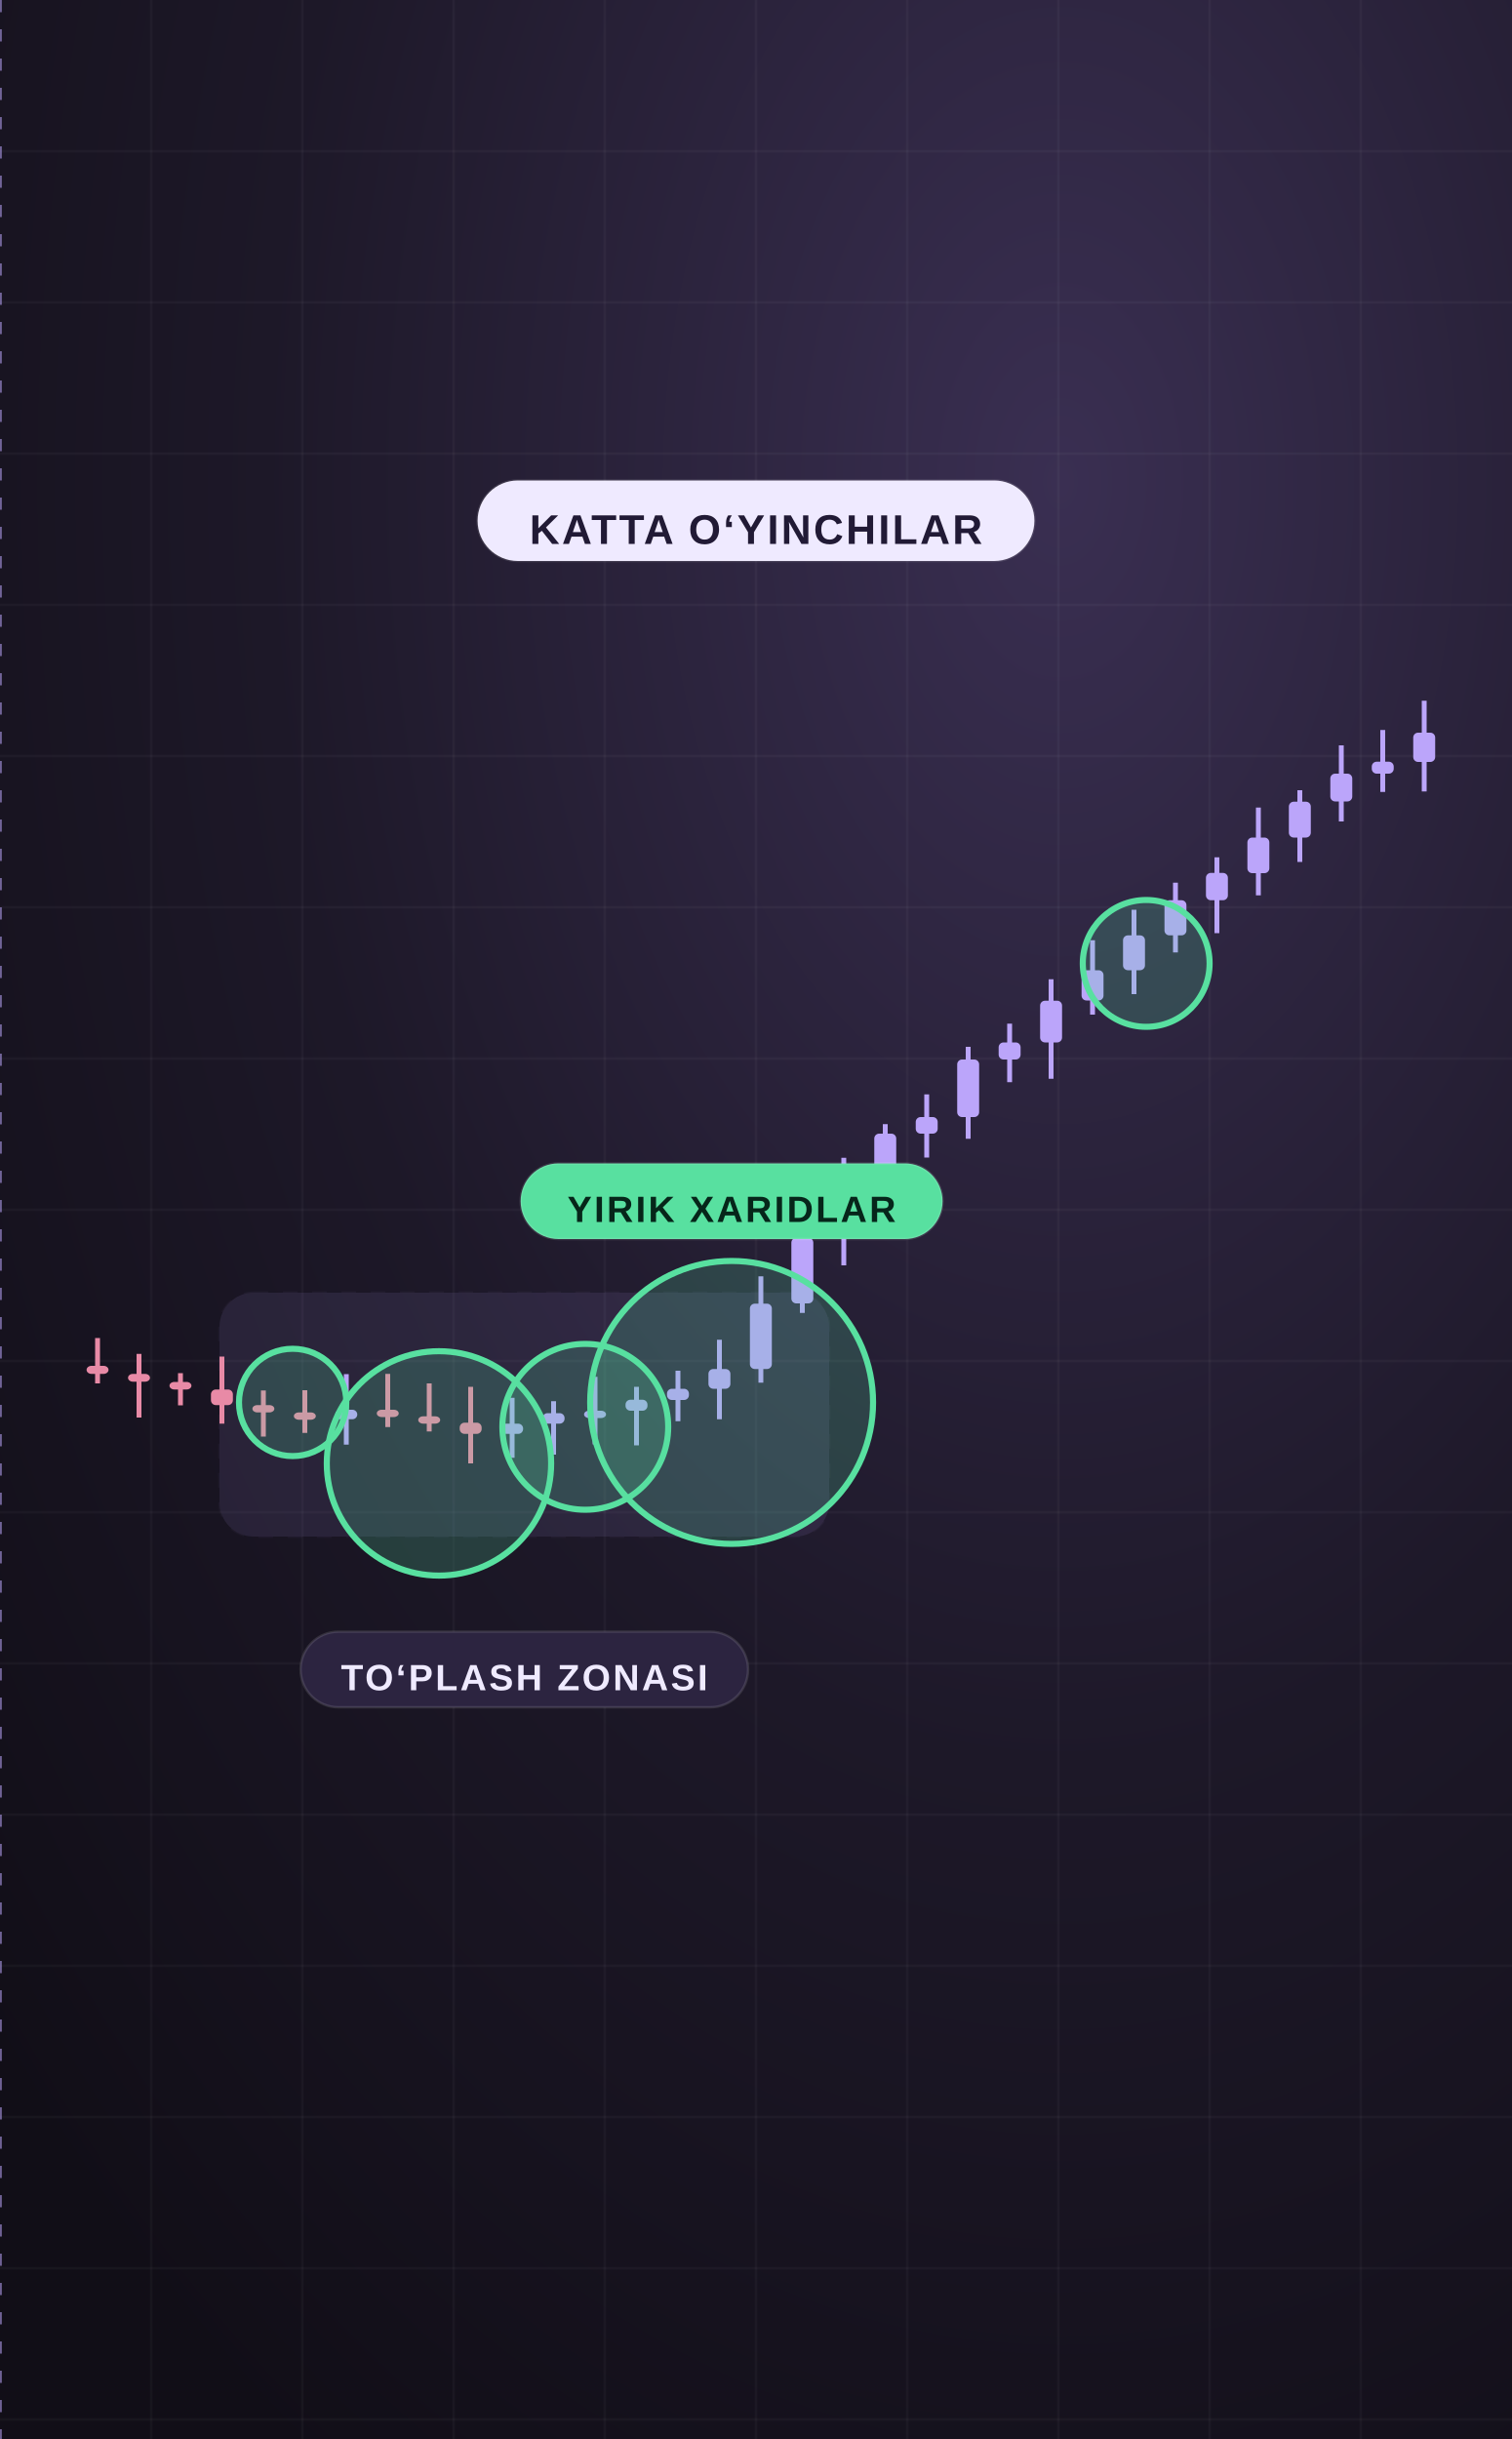
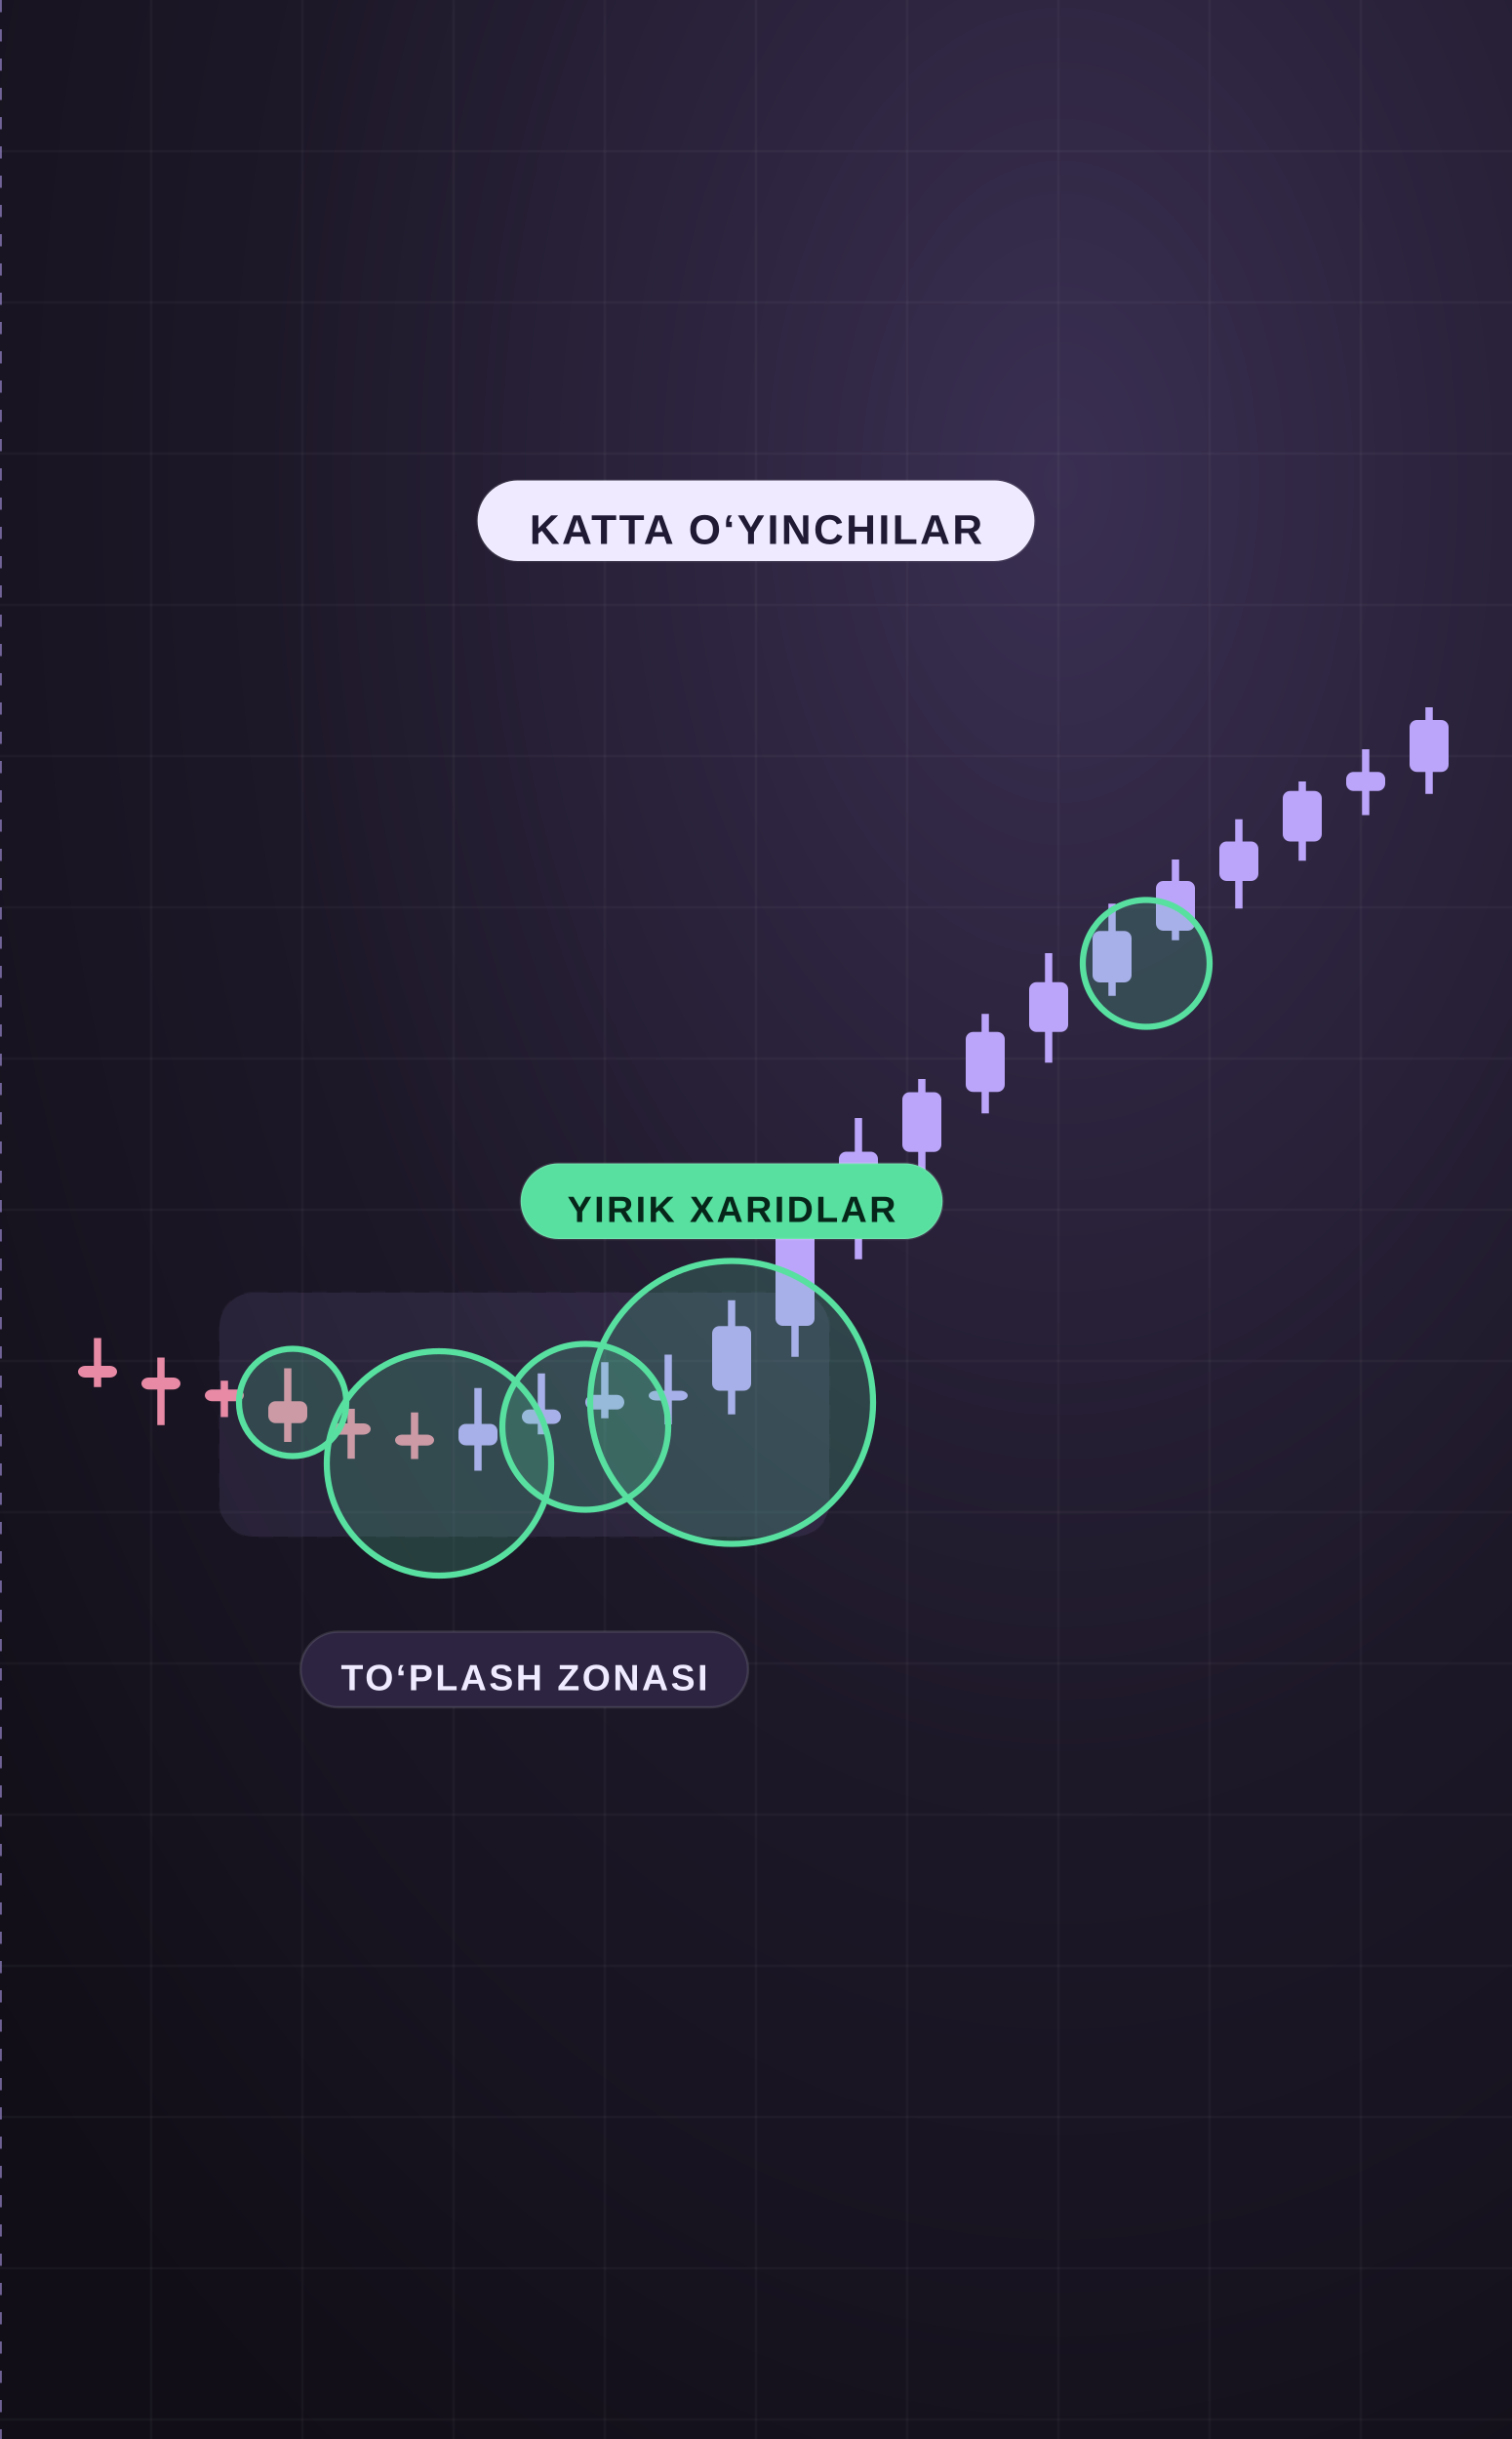
<svg xmlns="http://www.w3.org/2000/svg" width="620" height="1000" viewBox="0 0 620 1000">
  <style>
text{font-family:Arial,Helvetica,"Liberation Sans",sans-serif}
@keyframes grow{from{transform:scaleY(.05);opacity:0}to{transform:none;opacity:1}}
- @keyframes live{0%,100%{transform:none}50%{transform:scaleY(1.22)}}
+ @keyframes live{0%,100%{transform:none}50%{transform:scaleY(1.4)}}
@keyframes flo{0%,100%{transform:translateY(0)}50%{transform:translateY(-6px)}}
@keyframes br{0%,100%{opacity:.7;transform:scale(1)}50%{opacity:1;transform:scale(1.1)}}
@keyframes march{to{stroke-dashoffset:-60}}
@keyframes draw{0%{stroke-dashoffset:1;opacity:1}38%{stroke-dashoffset:0}86%{stroke-dashoffset:0;opacity:1}96%{opacity:0}100%{stroke-dashoffset:1;opacity:0}}
@keyframes bob{0%,100%{transform:none}50%{transform:scaleY(.72)}}
@keyframes dp{0%,100%{transform:scale(1)}50%{transform:scale(1.18)}}
@keyframes hl{0%,100%{opacity:.35}50%{opacity:1}}
@keyframes rin{from{opacity:0;transform:translateX(-18px)}to{opacity:1;transform:none}}
@keyframes bobx{0%,100%{transform:none}50%{transform:scaleX(.78)}}
.row{animation:rin .8s cubic-bezier(.2,.8,.2,1) both}
.barx{transform-box:fill-box;animation:bobx 2.6s ease-in-out infinite}
.cd,.bar,.dot,.glow{transform-box:fill-box}
@keyframes tick{0%,100%{transform:scaleY(1)}35%{transform:scaleY(var(--a,.7))}70%{transform:scaleY(var(--b,1.12))}}
.cd{transform-origin:50% 55%;animation:grow .7s cubic-bezier(.2,.8,.2,1) both,tick 2s ease-in-out infinite}
@keyframes stream{to{transform:translateX(-640px)}}
- .stream{animation:stream 16s linear infinite}
- .cd.live{transform-origin:50% 50%;animation:grow .7s cubic-bezier(.2,.8,.2,1) both,live 1.6s ease-in-out infinite}
+ .stream{animation:stream 8s linear infinite}
+ .cd.live{transform-origin:50% 50%;animation:grow .7s cubic-bezier(.2,.8,.2,1) both,live .9s ease-in-out infinite}
@keyframes scan{from{transform:translateX(-90px)}to{transform:translateX(710px)}}
.scan{animation:scan 6.5s cubic-bezier(.45,0,.55,1) infinite}
.chip{animation:flo 4.5s ease-in-out infinite}
.glow{transform-origin:50% 50%;animation:br 6s ease-in-out infinite}
.dash{animation:march 3.2s linear infinite}
.draw{stroke-dasharray:1;stroke-dashoffset:1;animation:draw 8s cubic-bezier(.4,0,.2,1) .3s infinite}
.bar{transform-origin:50% 100%;animation:bob 2.4s ease-in-out infinite}
.dot{transform-origin:50% 50%;animation:dp 2.2s ease-in-out infinite}
.hl{animation:hl 2.2s ease-in-out infinite}
@media (prefers-reduced-motion:reduce){*{animation:none!important}.draw{stroke-dasharray:none;stroke-dashoffset:0}.scan,.mdot{display:none}}
</style>
  <defs>
    <radialGradient id="bg" cx="70%" cy="20%" r="95%">
      <stop offset="0" stop-color="#3a2f52" />
      <stop offset=".55" stop-color="#1d1828" />
      <stop offset="1" stop-color="#110e17" />
    </radialGradient>
    <radialGradient id="glow" cx="50%" cy="50%" r="50%">
      <stop offset="0" stop-color="#a697eb" stop-opacity=".35" />
      <stop offset="1" stop-color="#a697eb" stop-opacity="0" />
    </radialGradient>
    <linearGradient id="scanG" x1="0" y1="0" x2="1" y2="0">
      <stop offset="0" stop-color="#bba5fa" stop-opacity="0" />
      <stop offset="1" stop-color="#bba5fa" stop-opacity=".2" />
    </linearGradient>
    <linearGradient id="fadeUp" x1="0" y1="0" x2="0" y2="1">
      <stop offset="0" stop-color="#bba5fa" stop-opacity=".35" />
      <stop offset="1" stop-color="#bba5fa" stop-opacity="0" />
    </linearGradient>
  </defs>
  <rect width="620" height="1000" fill="url(#bg)" />
  <line x1="62" y1="0" x2="62" y2="1000" stroke="#fff" stroke-opacity=".035" />
  <line x1="124" y1="0" x2="124" y2="1000" stroke="#fff" stroke-opacity=".035" />
  <line x1="186" y1="0" x2="186" y2="1000" stroke="#fff" stroke-opacity=".035" />
  <line x1="248" y1="0" x2="248" y2="1000" stroke="#fff" stroke-opacity=".035" />
  <line x1="310" y1="0" x2="310" y2="1000" stroke="#fff" stroke-opacity=".035" />
  <line x1="372" y1="0" x2="372" y2="1000" stroke="#fff" stroke-opacity=".035" />
  <line x1="434" y1="0" x2="434" y2="1000" stroke="#fff" stroke-opacity=".035" />
  <line x1="496" y1="0" x2="496" y2="1000" stroke="#fff" stroke-opacity=".035" />
  <line x1="558" y1="0" x2="558" y2="1000" stroke="#fff" stroke-opacity=".035" />
  <line x1="0" y1="62" x2="620" y2="62" stroke="#fff" stroke-opacity=".035" />
  <line x1="0" y1="124" x2="620" y2="124" stroke="#fff" stroke-opacity=".035" />
  <line x1="0" y1="186" x2="620" y2="186" stroke="#fff" stroke-opacity=".035" />
  <line x1="0" y1="248" x2="620" y2="248" stroke="#fff" stroke-opacity=".035" />
  <line x1="0" y1="310" x2="620" y2="310" stroke="#fff" stroke-opacity=".035" />
  <line x1="0" y1="372" x2="620" y2="372" stroke="#fff" stroke-opacity=".035" />
  <line x1="0" y1="434" x2="620" y2="434" stroke="#fff" stroke-opacity=".035" />
  <line x1="0" y1="496" x2="620" y2="496" stroke="#fff" stroke-opacity=".035" />
  <line x1="0" y1="558" x2="620" y2="558" stroke="#fff" stroke-opacity=".035" />
  <line x1="0" y1="620" x2="620" y2="620" stroke="#fff" stroke-opacity=".035" />
  <line x1="0" y1="682" x2="620" y2="682" stroke="#fff" stroke-opacity=".035" />
  <line x1="0" y1="744" x2="620" y2="744" stroke="#fff" stroke-opacity=".035" />
  <line x1="0" y1="806" x2="620" y2="806" stroke="#fff" stroke-opacity=".035" />
  <line x1="0" y1="868" x2="620" y2="868" stroke="#fff" stroke-opacity=".035" />
  <line x1="0" y1="930" x2="620" y2="930" stroke="#fff" stroke-opacity=".035" />
  <line x1="0" y1="992" x2="620" y2="992" stroke="#fff" stroke-opacity=".035" />
  <rect class="dash" x="90" y="530" width="250" height="100" rx="14" fill="#bba5fa" opacity=".1" stroke="#bba5fa" stroke-opacity=".4" stroke-dasharray="6 6" />
-   <g class="cd" style="--a:0.75;--b:1.20;animation-duration:.7s,2.48s;animation-delay:200ms,900ms">
-     <line x1="40" x2="40" y1="548.6" y2="567.2" stroke="#e88aa6" stroke-width="2" />
-     <rect x="35.5" y="560.0" width="9" height="3.3" rx="2" fill="#e88aa6" />
+   <g class="cd" style="--a:0.56;--b:1.34;animation-duration:.7s,1.05s;animation-delay:200ms,600ms">
+     <line x1="40" x2="40" y1="548.6" y2="568.7" stroke="#e88aa6" stroke-width="3" />
+     <rect x="32" y="560.0" width="16" height="4.8" rx="3" fill="#e88aa6" />
  </g>
-   <g class="cd" style="--a:0.60;--b:1.26;animation-duration:.7s,2.02s;animation-delay:235ms,1037ms">
-     <line x1="57" x2="57" y1="555.1" y2="581.2" stroke="#e88aa6" stroke-width="2" />
-     <rect x="52.5" y="563.3" width="9" height="3.2" rx="2" fill="#e88aa6" />
+   <g class="cd" style="--a:0.43;--b:1.40;animation-duration:.7s,0.87s;animation-delay:240ms,737ms">
+     <line x1="66" x2="66" y1="556.6" y2="584.3" stroke="#e88aa6" stroke-width="3" />
+     <rect x="58" y="564.8" width="16" height="4.9" rx="3" fill="#e88aa6" />
  </g>
-   <g class="cd" style="--a:0.69;--b:1.21;animation-duration:.7s,1.71s;animation-delay:270ms,1174ms">
-     <line x1="74" x2="74" y1="563.0" y2="576.2" stroke="#e88aa6" stroke-width="2" />
-     <rect x="69.5" y="566.6" width="9" height="3.1" rx="2" fill="#e88aa6" />
+   <g class="cd" style="--a:0.50;--b:1.35;animation-duration:.7s,0.74s;animation-delay:280ms,874ms">
+     <line x1="92" x2="92" y1="566.1" y2="581.0" stroke="#e88aa6" stroke-width="3" />
+     <rect x="84" y="569.7" width="16" height="4.8" rx="3" fill="#e88aa6" />
  </g>
-   <g class="cd" style="--a:0.77;--b:1.14;animation-duration:.7s,2.06s;animation-delay:305ms,1311ms">
-     <line x1="91" x2="91" y1="556.2" y2="583.7" stroke="#e88aa6" stroke-width="2" />
-     <rect x="86.5" y="569.7" width="9" height="6.4" rx="2" fill="#e88aa6" />
+   <g class="cd" style="--a:0.57;--b:1.27;animation-duration:.7s,0.88s;animation-delay:320ms,1011ms">
+     <line x1="118" x2="118" y1="561.0" y2="591.2" stroke="#e88aa6" stroke-width="3" />
+     <rect x="110" y="574.5" width="16" height="9.0" rx="3" fill="#e88aa6" />
  </g>
-   <g class="cd" style="--a:0.61;--b:1.12;animation-duration:.7s,2.05s;animation-delay:340ms,1448ms">
-     <line x1="108" x2="108" y1="570.1" y2="589.0" stroke="#e88aa6" stroke-width="2" />
-     <rect x="103.5" y="576.1" width="9" height="3.0" rx="2" fill="#e88aa6" />
+   <g class="cd" style="--a:0.44;--b:1.25;animation-duration:.7s,0.88s;animation-delay:360ms,1148ms">
+     <line x1="144" x2="144" y1="577.6" y2="598.1" stroke="#e88aa6" stroke-width="3" />
+     <rect x="136" y="583.6" width="16" height="4.6" rx="3" fill="#e88aa6" />
  </g>
-   <g class="cd" style="--a:0.69;--b:1.22;animation-duration:.7s,2.20s;animation-delay:375ms,1585ms">
-     <line x1="125" x2="125" y1="570.0" y2="587.5" stroke="#e88aa6" stroke-width="2" />
-     <rect x="120.5" y="579.1" width="9" height="3.0" rx="2" fill="#e88aa6" />
+   <g class="cd" style="--a:0.50;--b:1.36;animation-duration:.7s,0.94s;animation-delay:400ms,1285ms">
+     <line x1="170" x2="170" y1="579.1" y2="598.2" stroke="#e88aa6" stroke-width="3" />
+     <rect x="162" y="588.2" width="16" height="4.5" rx="3" fill="#e88aa6" />
  </g>
-   <g class="cd" style="--a:0.76;--b:1.29;animation-duration:.7s,1.50s;animation-delay:410ms,1722ms">
-     <line x1="142" x2="142" y1="563.4" y2="592.3" stroke="#bba5fa" stroke-width="2" />
-     <rect x="137.5" y="578.0" width="9" height="3.9" rx="2" fill="#bba5fa" />
+   <g class="cd" style="--a:0.57;--b:1.44;animation-duration:.7s,0.66s;animation-delay:440ms,622ms">
+     <line x1="196" x2="196" y1="569.1" y2="603.0" stroke="#bba5fa" stroke-width="3" />
+     <rect x="188" y="583.8" width="16" height="8.8" rx="3" fill="#bba5fa" />
  </g>
-   <g class="cd" style="--a:0.59;--b:1.19;animation-duration:.7s,1.95s;animation-delay:445ms,1859ms">
-     <line x1="159" x2="159" y1="563.3" y2="585.1" stroke="#e88aa6" stroke-width="2" />
-     <rect x="154.5" y="578.0" width="9" height="3.0" rx="2" fill="#e88aa6" />
+   <g class="cd" style="--a:0.42;--b:1.32;animation-duration:.7s,0.84s;animation-delay:480ms,759ms">
+     <line x1="222" x2="222" y1="563.1" y2="588.1" stroke="#bba5fa" stroke-width="3" />
+     <rect x="214" y="577.9" width="16" height="5.9" rx="3" fill="#bba5fa" />
  </g>
-   <g class="cd" style="--a:0.66;--b:1.20;animation-duration:.7s,2.56s;animation-delay:480ms,1996ms">
-     <line x1="176" x2="176" y1="567.2" y2="586.9" stroke="#e88aa6" stroke-width="2" />
-     <rect x="171.5" y="580.7" width="9" height="3.0" rx="2" fill="#e88aa6" />
+   <g class="cd" style="--a:0.48;--b:1.34;animation-duration:.7s,1.08s;animation-delay:520ms,896ms">
+     <line x1="248" x2="248" y1="558.5" y2="581.5" stroke="#bba5fa" stroke-width="3" />
+     <rect x="240" y="571.9" width="16" height="6.0" rx="3" fill="#bba5fa" />
  </g>
-   <g class="cd" style="--a:0.72;--b:1.20;animation-duration:.7s,2.32s;animation-delay:515ms,2133ms">
-     <line x1="193" x2="193" y1="568.6" y2="600.0" stroke="#e88aa6" stroke-width="2" />
-     <rect x="188.5" y="583.3" width="9" height="4.6" rx="2" fill="#e88aa6" />
+   <g class="cd" style="--a:0.53;--b:1.33;animation-duration:.7s,0.99s;animation-delay:560ms,1033ms">
+     <line x1="274" x2="274" y1="555.4" y2="584.0" stroke="#bba5fa" stroke-width="3" />
+     <rect x="266" y="570.2" width="16" height="4.0" rx="3" fill="#bba5fa" />
  </g>
-   <g class="cd" style="--a:0.55;--b:1.23;animation-duration:.7s,1.73s;animation-delay:550ms,970ms">
-     <line x1="210" x2="210" y1="573.1" y2="597.7" stroke="#bba5fa" stroke-width="2" />
-     <rect x="205.5" y="583.7" width="9" height="4.2" rx="2" fill="#bba5fa" />
+   <g class="cd" style="--a:0.38;--b:1.38;animation-duration:.7s,0.75s;animation-delay:600ms,1170ms">
+     <line x1="300" x2="300" y1="533.1" y2="579.9" stroke="#bba5fa" stroke-width="3" />
+     <rect x="292" y="543.7" width="16" height="26.5" rx="3" fill="#bba5fa" />
  </g>
-   <g class="cd" style="--a:0.60;--b:1.17;animation-duration:.7s,1.30s;animation-delay:585ms,1107ms">
-     <line x1="227" x2="227" y1="574.5" y2="596.4" stroke="#bba5fa" stroke-width="2" />
-     <rect x="222.5" y="579.4" width="9" height="4.3" rx="2" fill="#bba5fa" />
+   <g class="cd" style="--a:0.43;--b:1.31;animation-duration:.7s,0.58s;animation-delay:640ms,1307ms">
+     <line x1="326" x2="326" y1="498.6" y2="556.3" stroke="#bba5fa" stroke-width="3" />
+     <rect x="318" y="503.5" width="16" height="40.1" rx="3" fill="#bba5fa" />
  </g>
-   <g class="cd" style="--a:0.65;--b:1.09;animation-duration:.7s,1.52s;animation-delay:620ms,1244ms">
-     <line x1="244" x2="244" y1="564.5" y2="592.2" stroke="#bba5fa" stroke-width="2" />
-     <rect x="239.5" y="578.4" width="9" height="3.0" rx="2" fill="#bba5fa" />
+   <g class="cd" style="--a:0.47;--b:1.21;animation-duration:.7s,0.67s;animation-delay:680ms,644ms">
+     <line x1="352" x2="352" y1="458.4" y2="516.3" stroke="#bba5fa" stroke-width="3" />
+     <rect x="344" y="472.2" width="16" height="31.3" rx="3" fill="#bba5fa" />
  </g>
-   <g class="cd" style="--a:0.47;--b:1.26;animation-duration:.7s,1.39s;animation-delay:655ms,1381ms">
-     <line x1="261" x2="261" y1="568.6" y2="592.6" stroke="#bba5fa" stroke-width="2" />
-     <rect x="256.5" y="573.9" width="9" height="4.5" rx="2" fill="#bba5fa" />
+   <g class="cd" style="--a:0.32;--b:1.41;animation-duration:.7s,0.61s;animation-delay:720ms,781ms">
+     <line x1="378" x2="378" y1="442.4" y2="486.4" stroke="#bba5fa" stroke-width="3" />
+     <rect x="370" y="447.8" width="16" height="24.5" rx="3" fill="#bba5fa" />
  </g>
-   <g class="cd" style="--a:0.51;--b:1.12;animation-duration:.7s,1.41s;animation-delay:690ms,1518ms">
-     <line x1="278" x2="278" y1="562.0" y2="582.7" stroke="#bba5fa" stroke-width="2" />
-     <rect x="273.5" y="569.4" width="9" height="4.6" rx="2" fill="#bba5fa" />
+   <g class="cd" style="--a:0.35;--b:1.25;animation-duration:.7s,0.62s;animation-delay:760ms,918ms">
+     <line x1="404" x2="404" y1="415.7" y2="456.5" stroke="#bba5fa" stroke-width="3" />
+     <rect x="396" y="423.1" width="16" height="24.6" rx="3" fill="#bba5fa" />
  </g>
-   <g class="cd" style="--a:0.56;--b:1.18;animation-duration:.7s,2.09s;animation-delay:725ms,1655ms">
-     <line x1="295" x2="295" y1="549.3" y2="581.9" stroke="#bba5fa" stroke-width="2" />
-     <rect x="290.5" y="561.3" width="9" height="8.1" rx="2" fill="#bba5fa" />
+   <g class="cd" style="--a:0.39;--b:1.31;animation-duration:.7s,0.89s;animation-delay:800ms,1055ms">
+     <line x1="430" x2="430" y1="390.8" y2="435.7" stroke="#bba5fa" stroke-width="3" />
+     <rect x="422" y="402.7" width="16" height="20.4" rx="3" fill="#bba5fa" />
  </g>
-   <g class="cd" style="--a:0.71;--b:1.28;animation-duration:.7s,2.42s;animation-delay:760ms,1792ms">
-     <line x1="312" x2="312" y1="523.3" y2="566.9" stroke="#bba5fa" stroke-width="2" />
-     <rect x="307.5" y="534.5" width="9" height="26.8" rx="2" fill="#bba5fa" />
+   <g class="cd" style="--a:0.52;--b:1.42;animation-duration:.7s,1.03s;animation-delay:840ms,1192ms">
+     <line x1="456" x2="456" y1="370.5" y2="408.3" stroke="#bba5fa" stroke-width="3" />
+     <rect x="448" y="381.7" width="16" height="21.1" rx="3" fill="#bba5fa" />
  </g>
-   <g class="cd" style="--a:0.75;--b:1.28;animation-duration:.7s,1.40s;animation-delay:795ms,1929ms">
-     <line x1="329" x2="329" y1="498.7" y2="538.3" stroke="#bba5fa" stroke-width="2" />
-     <rect x="324.5" y="507.5" width="9" height="26.9" rx="2" fill="#bba5fa" />
+   <g class="cd" style="--a:0.55;--b:1.42;animation-duration:.7s,0.62s;animation-delay:880ms,1329ms">
+     <line x1="482" x2="482" y1="352.4" y2="385.5" stroke="#bba5fa" stroke-width="3" />
+     <rect x="474" y="361.2" width="16" height="20.4" rx="3" fill="#bba5fa" />
  </g>
-   <g class="cd" style="--a:0.78;--b:1.25;animation-duration:.7s,2.53s;animation-delay:830ms,2066ms">
-     <line x1="346" x2="346" y1="474.7" y2="518.8" stroke="#bba5fa" stroke-width="2" />
-     <rect x="341.5" y="483.8" width="9" height="23.7" rx="2" fill="#bba5fa" />
+   <g class="cd" style="--a:0.58;--b:1.39;animation-duration:.7s,1.07s;animation-delay:920ms,666ms">
+     <line x1="508" x2="508" y1="335.9" y2="372.5" stroke="#bba5fa" stroke-width="3" />
+     <rect x="500" y="345.0" width="16" height="16.2" rx="3" fill="#bba5fa" />
  </g>
-   <g class="cd" style="--a:0.58;--b:1.27;animation-duration:.7s,1.82s;animation-delay:865ms,903ms">
-     <line x1="363" x2="363" y1="460.9" y2="491.8" stroke="#bba5fa" stroke-width="2" />
-     <rect x="358.5" y="464.8" width="9" height="19.1" rx="2" fill="#bba5fa" />
+   <g class="cd" style="--a:0.41;--b:1.41;animation-duration:.7s,0.79s;animation-delay:960ms,803ms">
+     <line x1="534" x2="534" y1="320.4" y2="352.9" stroke="#bba5fa" stroke-width="3" />
+     <rect x="526" y="324.3" width="16" height="20.7" rx="3" fill="#bba5fa" />
  </g>
-   <g class="cd" style="--a:0.60;--b:1.19;animation-duration:.7s,1.26s;animation-delay:900ms,1040ms">
-     <line x1="380" x2="380" y1="448.7" y2="474.6" stroke="#bba5fa" stroke-width="2" />
-     <rect x="375.5" y="458.0" width="9" height="6.8" rx="2" fill="#bba5fa" />
+   <g class="cd" style="--a:0.43;--b:1.32;animation-duration:.7s,0.56s;animation-delay:1000ms,940ms">
+     <line x1="560" x2="560" y1="307.2" y2="334.2" stroke="#bba5fa" stroke-width="3" />
+     <rect x="552" y="316.5" width="16" height="7.8" rx="3" fill="#bba5fa" />
  </g>
-   <g class="cd" style="--a:0.62;--b:1.08;animation-duration:.7s,1.35s;animation-delay:935ms,1177ms">
-     <line x1="397" x2="397" y1="429.2" y2="466.9" stroke="#bba5fa" stroke-width="2" />
-     <rect x="392.5" y="434.4" width="9" height="23.6" rx="2" fill="#bba5fa" />
-   </g>
-   <g class="cd" style="--a:0.76;--b:1.24;animation-duration:.7s,2.60s;animation-delay:970ms,1314ms">
-     <line x1="414" x2="414" y1="419.7" y2="443.7" stroke="#bba5fa" stroke-width="2" />
-     <rect x="409.5" y="427.4" width="9" height="7.0" rx="2" fill="#bba5fa" />
-   </g>
-   <g class="cd" style="--a:0.78;--b:1.08;animation-duration:.7s,2.50s;animation-delay:1005ms,1451ms">
-     <line x1="431" x2="431" y1="401.5" y2="442.3" stroke="#bba5fa" stroke-width="2" />
-     <rect x="426.5" y="410.3" width="9" height="17.1" rx="2" fill="#bba5fa" />
-   </g>
-   <g class="cd" style="--a:0.79;--b:1.12;animation-duration:.7s,1.55s;animation-delay:1040ms,1588ms">
-     <line x1="448" x2="448" y1="385.5" y2="416.0" stroke="#bba5fa" stroke-width="2" />
-     <rect x="443.5" y="397.8" width="9" height="12.4" rx="2" fill="#bba5fa" />
-   </g>
-   <g class="cd" style="--a:0.57;--b:1.20;animation-duration:.7s,1.75s;animation-delay:1075ms,1725ms">
-     <line x1="465" x2="465" y1="373.0" y2="407.6" stroke="#bba5fa" stroke-width="2" />
-     <rect x="460.5" y="383.5" width="9" height="14.3" rx="2" fill="#bba5fa" />
-   </g>
-   <g class="cd" style="--a:0.57;--b:1.18;animation-duration:.7s,2.11s;animation-delay:1110ms,1862ms">
-     <line x1="482" x2="482" y1="361.9" y2="390.5" stroke="#bba5fa" stroke-width="2" />
-     <rect x="477.5" y="369.1" width="9" height="14.4" rx="2" fill="#bba5fa" />
-   </g>
-   <g class="cd" style="--a:0.58;--b:1.14;animation-duration:.7s,1.62s;animation-delay:1145ms,1999ms">
-     <line x1="499" x2="499" y1="351.5" y2="382.6" stroke="#bba5fa" stroke-width="2" />
-     <rect x="494.5" y="357.9" width="9" height="11.2" rx="2" fill="#bba5fa" />
-   </g>
-   <g class="cd" style="--a:0.69;--b:1.14;animation-duration:.7s,2.28s;animation-delay:1180ms,2136ms">
-     <line x1="516" x2="516" y1="331.1" y2="367.1" stroke="#bba5fa" stroke-width="2" />
-     <rect x="511.5" y="343.4" width="9" height="14.6" rx="2" fill="#bba5fa" />
-   </g>
-   <g class="cd" style="--a:0.69;--b:1.26;animation-duration:.7s,1.59s;animation-delay:1215ms,973ms">
-     <line x1="533" x2="533" y1="324.0" y2="353.4" stroke="#bba5fa" stroke-width="2" />
-     <rect x="528.5" y="328.7" width="9" height="14.7" rx="2" fill="#bba5fa" />
-   </g>
-   <g class="cd" style="--a:0.68;--b:1.13;animation-duration:.7s,1.56s;animation-delay:1250ms,1110ms">
-     <line x1="550" x2="550" y1="305.6" y2="336.8" stroke="#bba5fa" stroke-width="2" />
-     <rect x="545.5" y="317.2" width="9" height="11.4" rx="2" fill="#bba5fa" />
-   </g>
-   <g class="cd" style="--a:0.79;--b:1.28;animation-duration:.7s,1.18s;animation-delay:1285ms,1247ms">
-     <line x1="567" x2="567" y1="299.3" y2="324.7" stroke="#bba5fa" stroke-width="2" />
-     <rect x="562.5" y="312.3" width="9" height="4.9" rx="2" fill="#bba5fa" />
-   </g>
-   <g class="cd live" style="--a:0.78;--b:1.10;animation-duration:.7s,2.46s;animation-delay:1320ms,1384ms">
-     <line x1="584" x2="584" y1="287.3" y2="324.5" stroke="#bba5fa" stroke-width="2" />
-     <rect x="579.5" y="300.4" width="9" height="12.0" rx="2" fill="#bba5fa" />
+   <g class="cd live" style="--a:0.45;--b:1.20;animation-duration:.7s,0.60s;animation-delay:1040ms,1077ms">
+     <line x1="586" x2="586" y1="290.0" y2="325.5" stroke="#bba5fa" stroke-width="3" />
+     <rect x="578" y="295.2" width="16" height="21.3" rx="3" fill="#bba5fa" />
  </g>
  <circle class="dot" cx="180" cy="600" r="46" fill="#58e0a0" fill-opacity=".2" stroke="#58e0a0" stroke-width="2.5" />
  <circle class="dot" cx="240" cy="585" r="34" fill="#58e0a0" fill-opacity=".2" stroke="#58e0a0" stroke-width="2.5" />
  <circle class="dot" cx="300" cy="575" r="58" fill="#58e0a0" fill-opacity=".2" stroke="#58e0a0" stroke-width="2.5" />
  <circle class="dot" cx="470" cy="395" r="26" fill="#58e0a0" fill-opacity=".2" stroke="#58e0a0" stroke-width="2.5" />
  <circle class="dot" cx="120" cy="575" r="22" fill="#58e0a0" fill-opacity=".2" stroke="#58e0a0" stroke-width="2.5" />
  <g class="chip" style="animation-delay:-3.4s">
    <rect x="213.5" y="477" width="173" height="31" rx="15.5" fill="#58e0a0" stroke="#fff" stroke-opacity=".12" />
    <text x="300" y="501" text-anchor="middle" font-size="15" font-weight="700" fill="#06261a" letter-spacing="1">YIRIK XARIDLAR</text>
  </g>
  <g class="chip" style="animation-delay:-1.5s">
    <rect x="123.25" y="669" width="183.5" height="31" rx="15.5" fill="#2c2440" stroke="#fff" stroke-opacity=".12" />
    <text x="215" y="693" text-anchor="middle" font-size="15" font-weight="700" fill="#efeaff" letter-spacing="1">TO‘PLASH ZONASI</text>
  </g>
  <g class="chip" style="animation-delay:-3s">
    <rect x="195.85" y="197" width="228.3" height="33" rx="16.5" fill="#efeaff" stroke="#fff" stroke-opacity=".12" />
    <text x="310" y="223" text-anchor="middle" font-size="17" font-weight="700" fill="#211a35" letter-spacing="1">KATTA O‘YINCHILAR</text>
  </g>
  <g class="scan">
    <rect x="-70" y="0" width="70" height="1000" fill="url(#scanG)" />
    <line x1="0" y1="0" x2="0" y2="1000" stroke="#bba5fa" stroke-opacity=".55" stroke-width="1.5" stroke-dasharray="5 7" />
  </g>
</svg>
